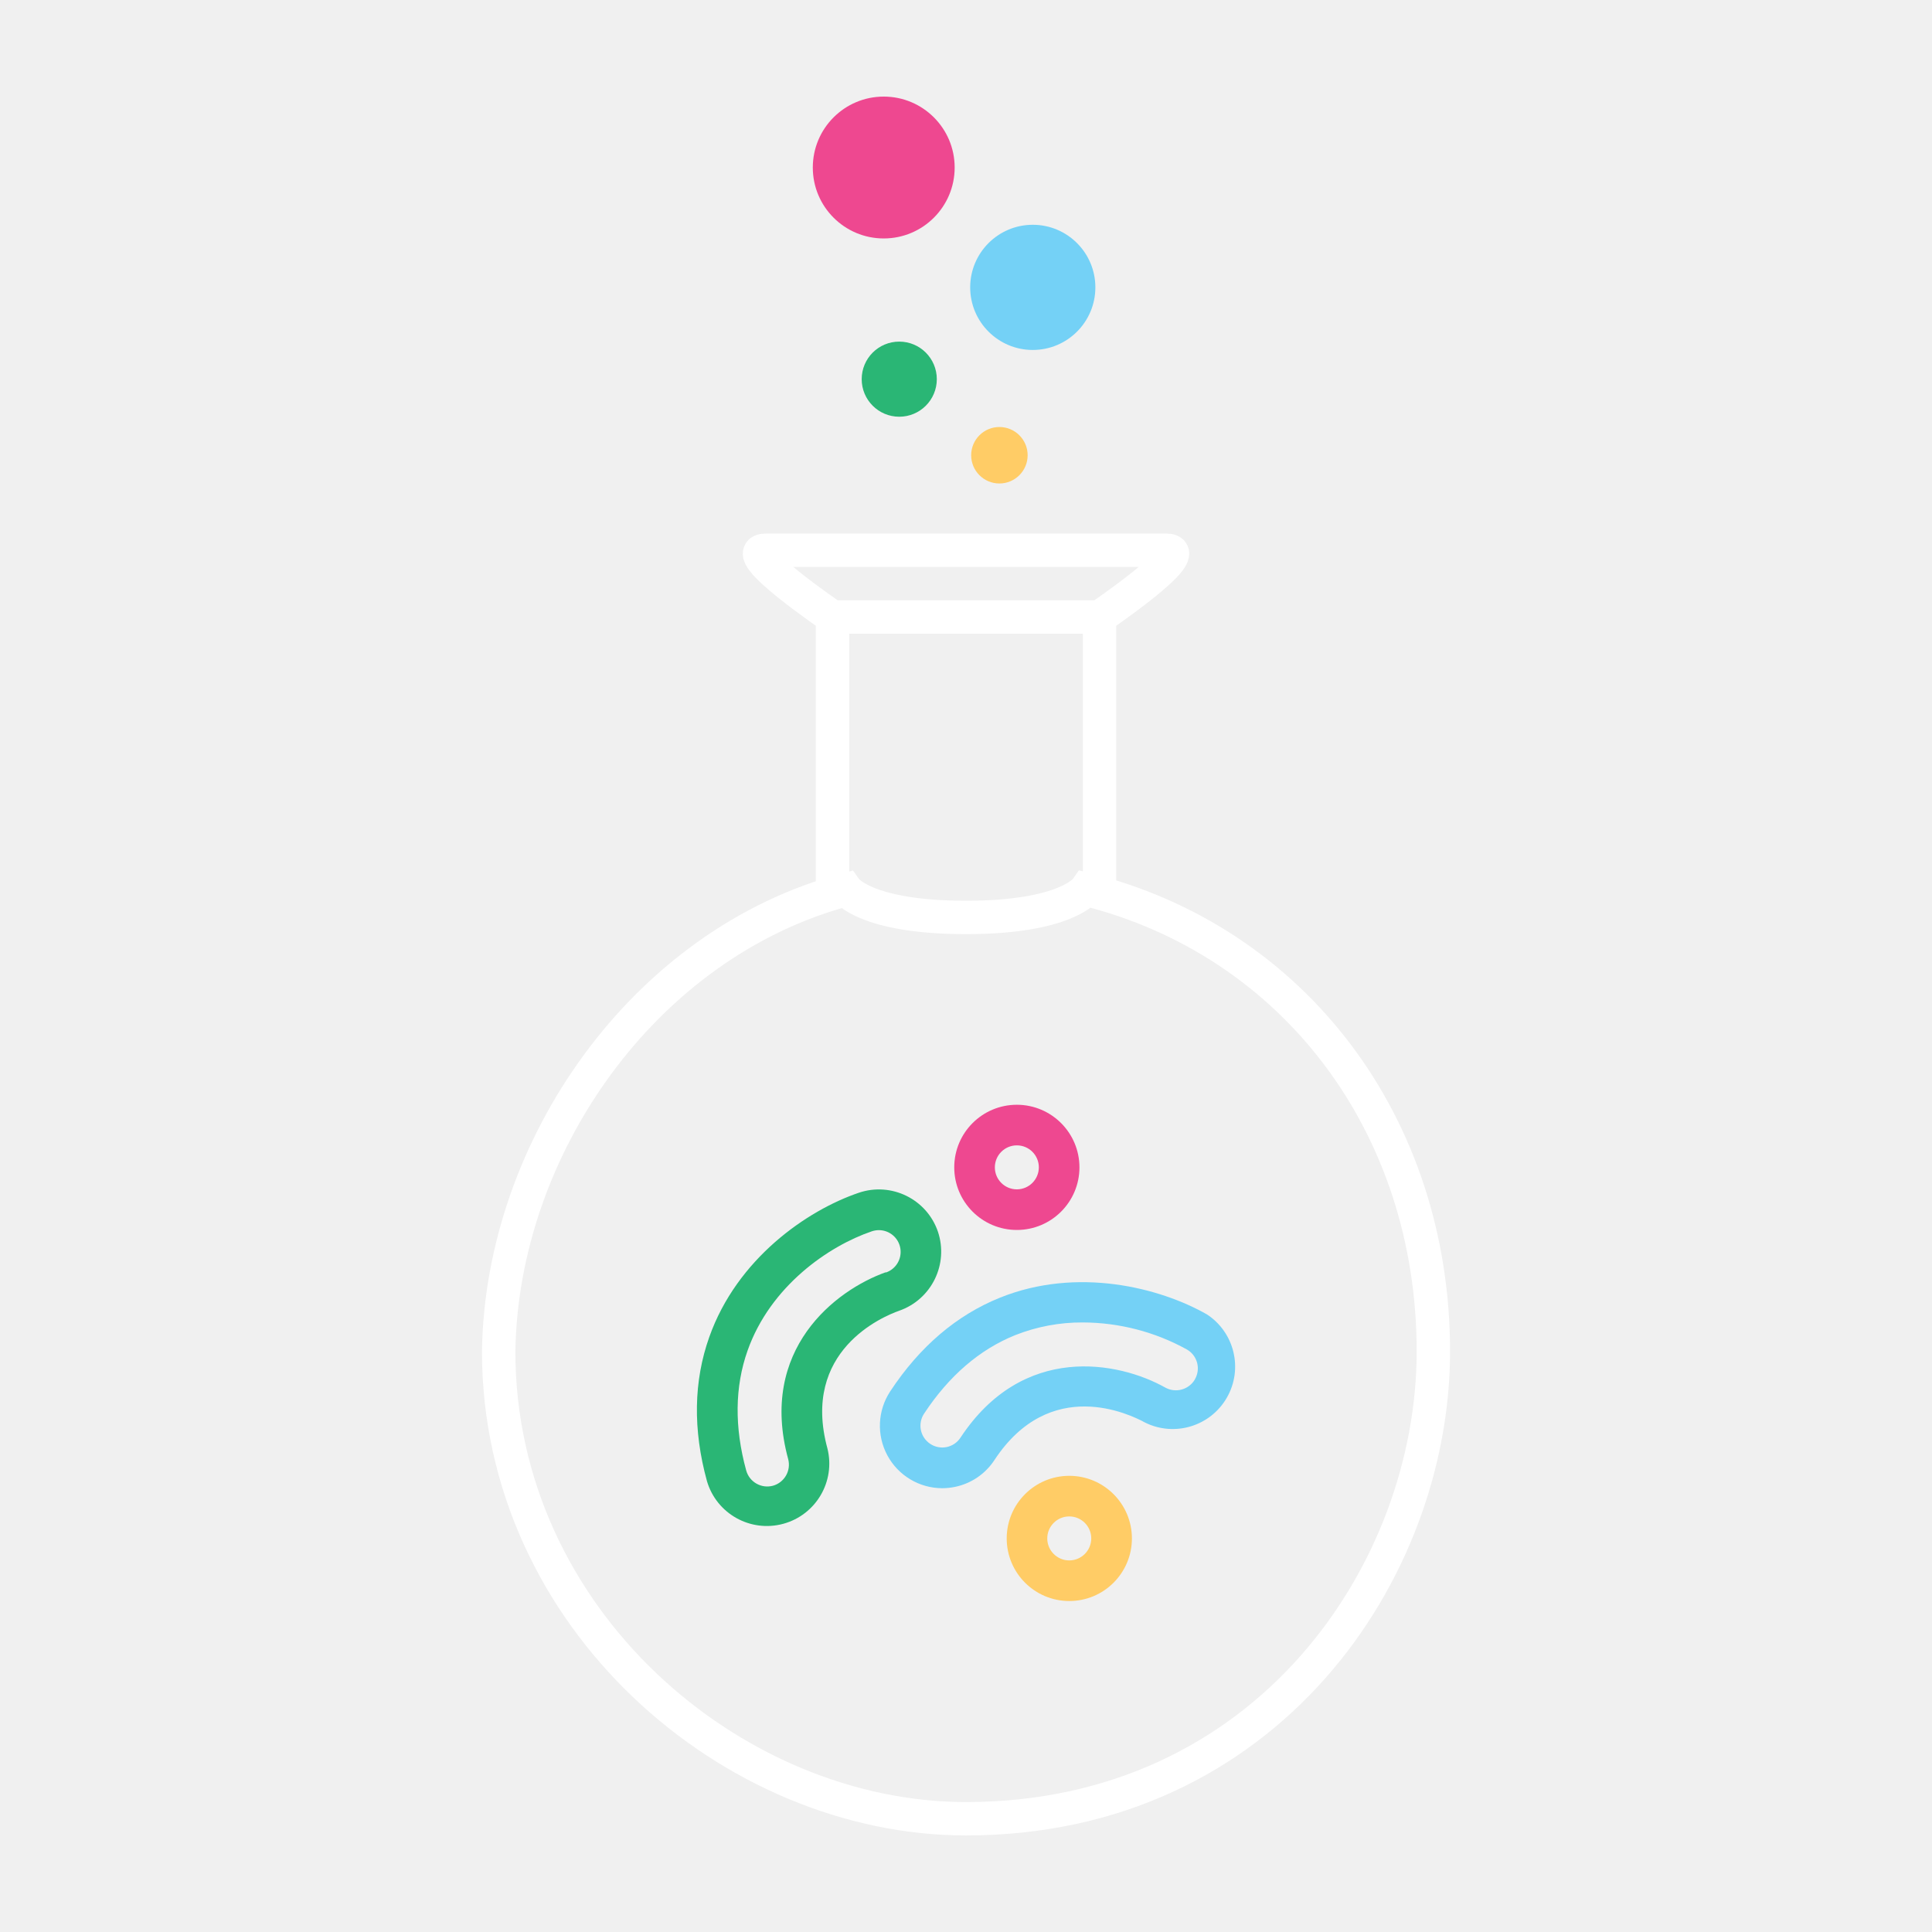
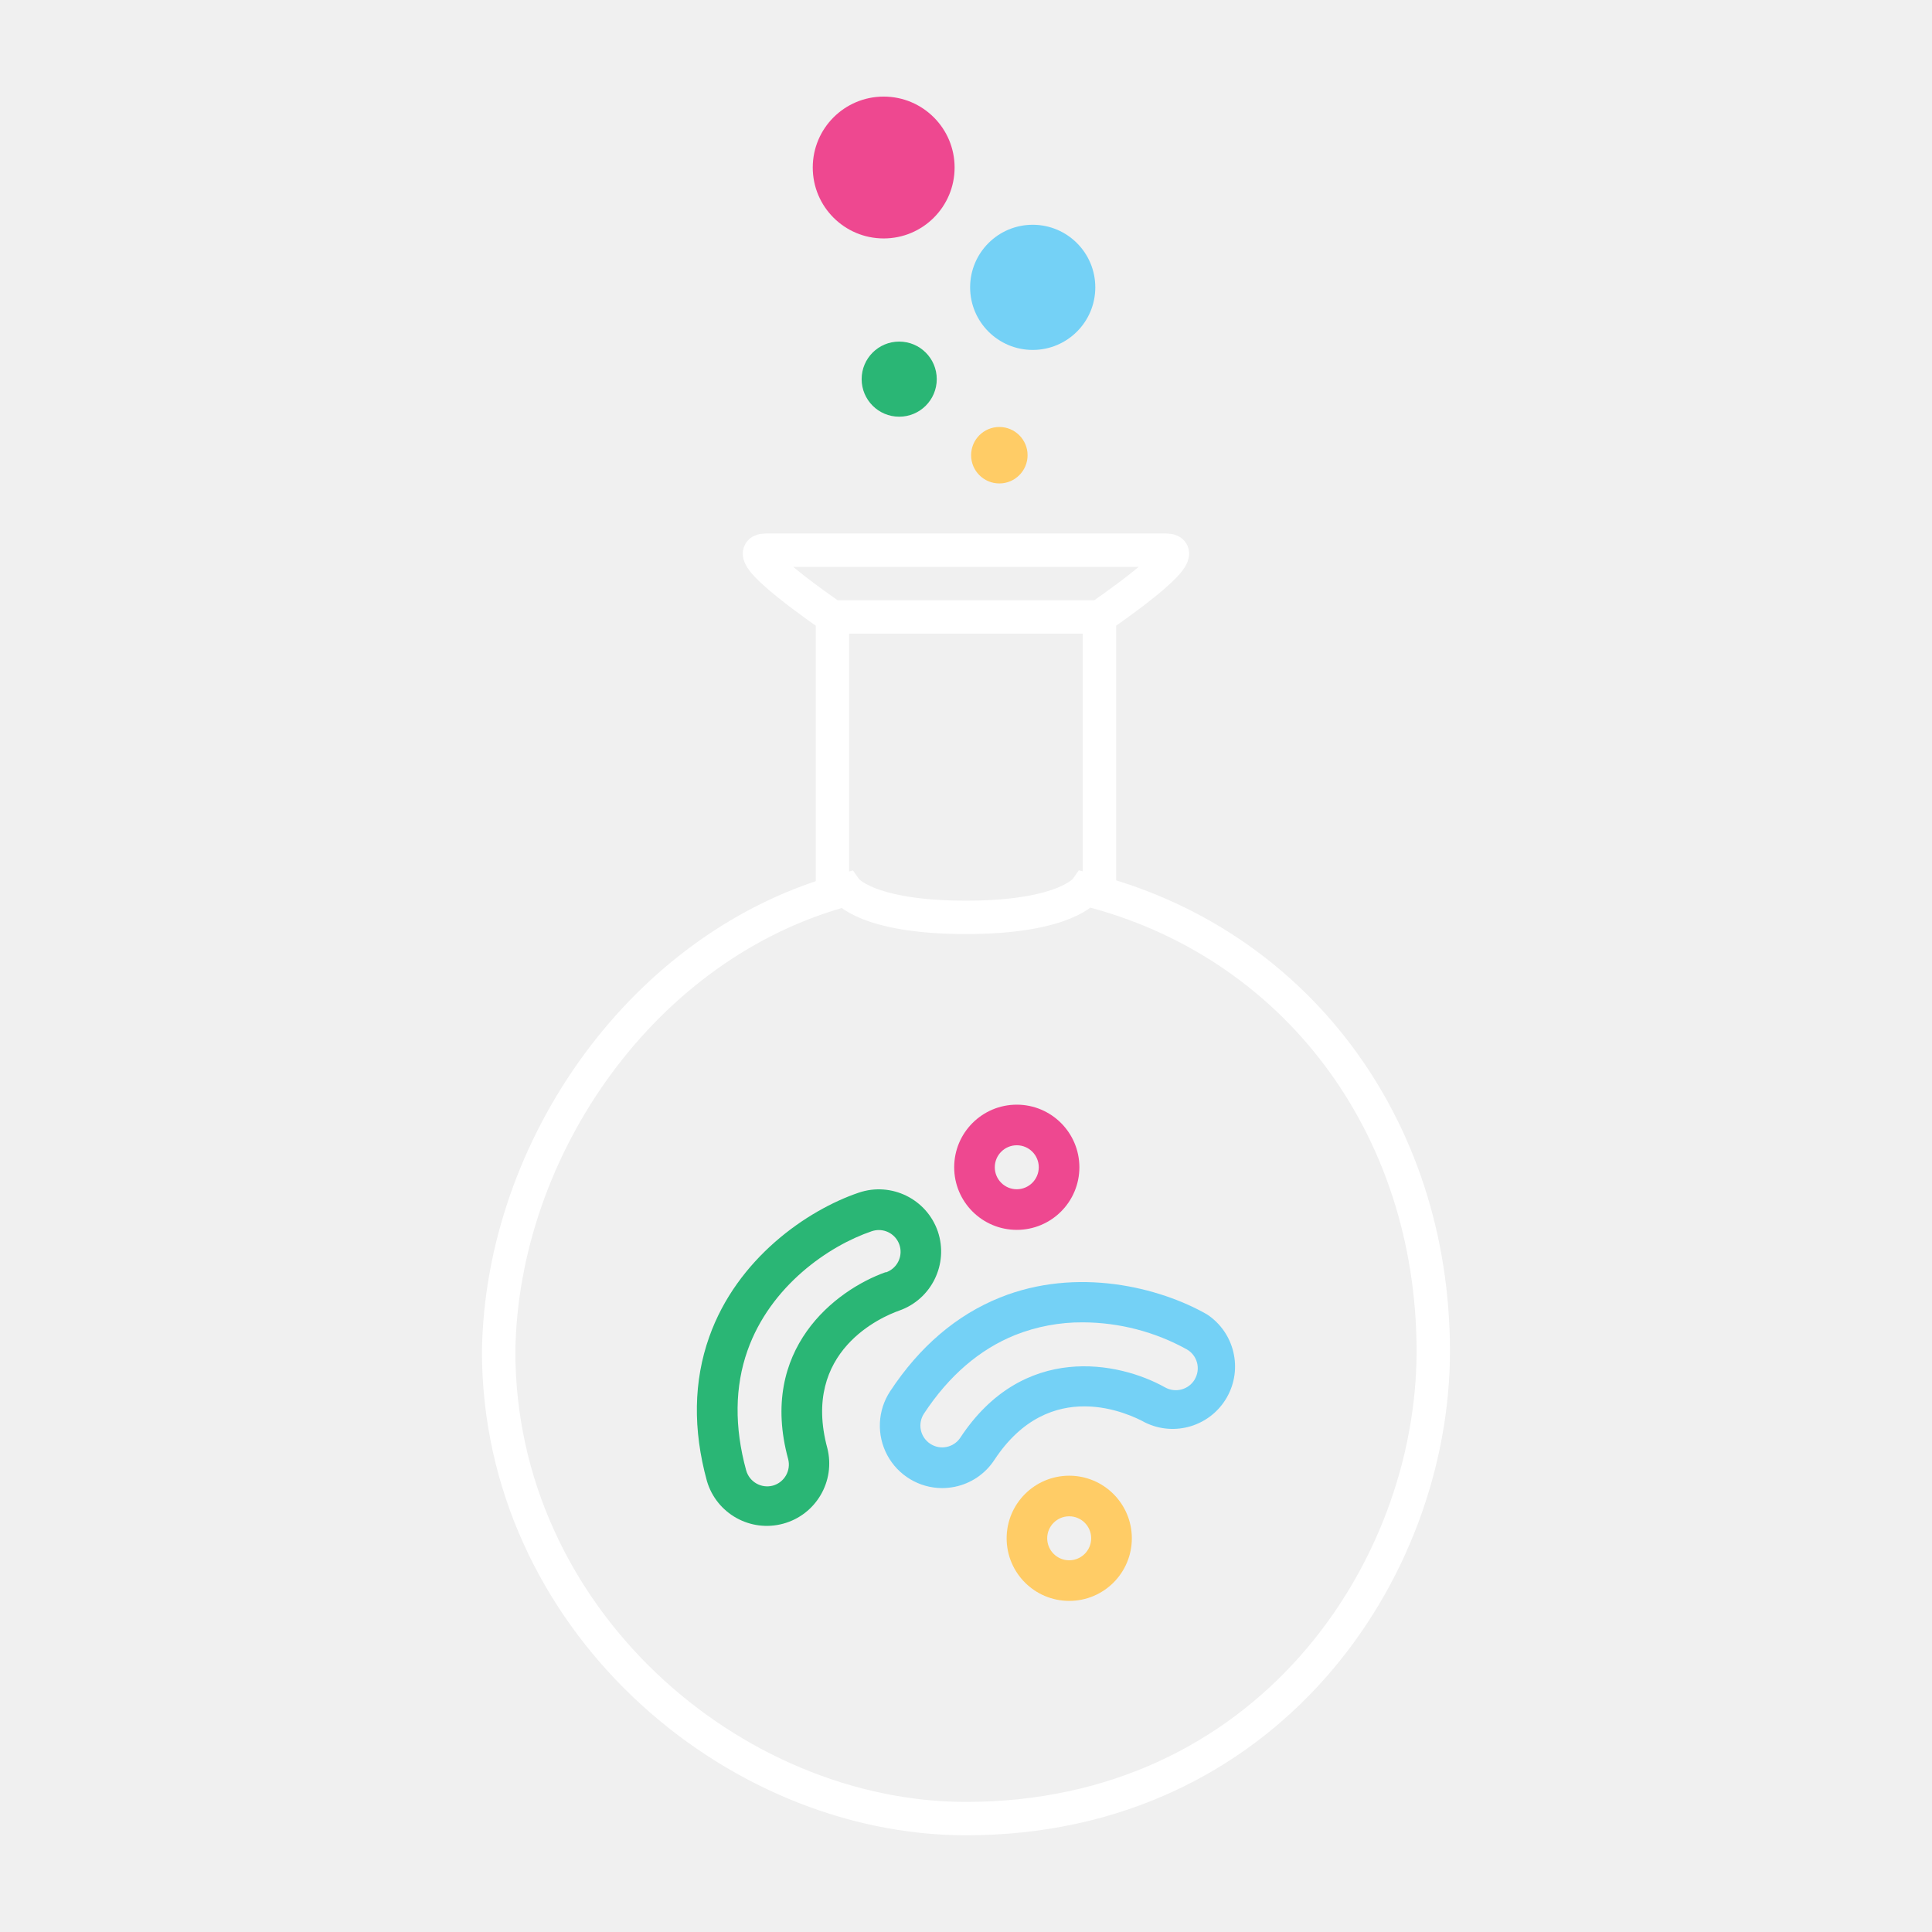
- <svg xmlns="http://www.w3.org/2000/svg" width="100" height="100" viewBox="0 0 26.458 26.458" version="1.1" id="svg246">
+ <svg xmlns="http://www.w3.org/2000/svg" width="20" height="20" viewBox="0 0 5.292 5.292" version="1.1" id="svg246">
  <defs id="defs243" />
  <g id="layer1" transform="translate(-103.4612,-70.38684)">
    <g id="g880-7" transform="matrix(0.5,0,0,0.5,-94.4846,91.39574)" style="stroke:#ffffff">
-       <g id="g2686" transform="matrix(0.3455587,0,0,0.3455587,254.4459,-32.36871)">
+       <g id="g2686" transform="matrix(0.06911114,0,0,0.06911114,367.6028,-40.08796)">
        <path style="fill:none;stroke:#ffffff;stroke-width:2.646;stroke-linecap:butt;stroke-linejoin:miter;stroke-dasharray:none;stroke-opacity:1" d="M 496.475,42.148 V 20.981 c 0,0 7.786,-5.292 5.292,-5.292 -7.938,-3e-6 -23.812,-3e-6 -31.75,-3e-6 -2.495,0 5.292,5.292 5.292,5.292 V 42.148" id="path3111-5-5" />
        <path style="fill:none;stroke:#ffffff;stroke-width:2.646;stroke-linecap:butt;stroke-linejoin:miter;stroke-dasharray:none;stroke-opacity:1" d="m 485.892,44.794 c -7.938,0 -9.506,-2.208 -9.506,-2.208 -16.029,4.263 -27.304,20.474 -27.536,36.604 -10e-6,21.167 18.521,37.042 37.042,37.042 11.906,0 21.167,-4.895 27.451,-11.973 6.284,-7.078 9.591,-16.338 9.591,-25.069 0,-17.978 -11.077,-32.533 -27.536,-36.626 0,0 -1.568,2.23 -9.506,2.23 z" id="path3113-3-9" />
        <path style="fill:none;stroke:#ffffff;stroke-width:2.646;stroke-linecap:butt;stroke-linejoin:miter;stroke-dasharray:none;stroke-opacity:1" d="m 475.308,20.981 h 21.167" id="path3142-5-2" />
        <circle style="fill:#ffcc66;fill-opacity:1;stroke:none;stroke-width:2.646;stroke-linecap:round;stroke-dasharray:none;paint-order:markers fill stroke" id="path3922-62-2" cx="488.538" cy="8.16" r="2.238" />
        <circle style="fill:#2ab675;fill-opacity:1;stroke:none;stroke-width:2.646;stroke-linecap:round;stroke-dasharray:none;paint-order:markers fill stroke" id="path3922-6-9-8" cx="480.6" cy="2.13" r="2.977" />
        <circle style="fill:#74d1f6;fill-opacity:1;stroke:none;stroke-width:2.646;stroke-linecap:round;stroke-dasharray:none;paint-order:markers fill stroke" id="path3922-7-1-9" cx="491.183" cy="-5.146" r="4.961" />
        <circle style="fill:#ee4890;fill-opacity:1;stroke:none;stroke-width:2.646;stroke-linecap:round;stroke-dasharray:none;paint-order:markers fill stroke" id="path3922-7-1-2-7" cx="479.37" cy="-14.645" r="5.622" />
        <g id="g5660-3" transform="matrix(0.357231,0,0,0.357231,459.2309,52.68535)" style="stroke:none">
          <path d="M 85.91,19.47 A 13.89,13.89 0 1 0 99.8,33.36 13.9,13.9 0 0 0 85.91,19.47 Z m 0,18.77 a 4.88,4.88 0 1 1 4.88,-4.88 4.89,4.89 0 0 1 -4.88,4.88 z" id="path1150-1" style="fill:#ee4890;fill-opacity:1;stroke:none" />
          <path d="m 97.55,101.8 a 13.89,13.89 0 1 0 13.89,13.89 13.9,13.9 0 0 0 -13.89,-13.89 z m 0,18.77 a 4.88,4.88 0 1 1 4.87,-4.88 4.89,4.89 0 0 1 -4.87,4.88 z" id="path1154-9" style="fill:#ffcc66;fill-opacity:1;stroke:none" />
          <path d="M 68.4,47.63 A 13.85,13.85 0 0 0 50.83,39 C 39.37,42.89 23.83,53.61 17.67,71 14.2,80.74 14,91.53 17.16,103 A 13.85,13.85 0 0 0 43.88,95.72 C 38,74.07 56.13,66.47 59.81,65.17 A 13.9,13.9 0 0 0 68.4,47.63 Z m -11.57,9 C 45.67,60.6 28.54,73.75 35.18,98.11 A 4.85,4.85 0 0 1 31.79,104 4.85,4.85 0 0 1 25.86,100.61 C 23.22,91 23.33,82 26.17,74 v 0 c 5.07,-14.32 18,-23.2 27.56,-26.45 a 5,5 0 0 1 1.56,-0.26 4.83,4.83 0 0 1 1.54,9.41 z" id="path1158-1" style="fill:#2ab675;fill-opacity:1;stroke:none" />
          <path d="M 128.11,66 C 117.61,60 99.29,55.39 82.2,62.26 72.56,66.13 64.35,73.13 57.8,83.08 a 13.86,13.86 0 0 0 11.54,21.47 14.28,14.28 0 0 0 2.82,-0.29 13.76,13.76 0 0 0 8.77,-5.95 C 93.28,79.54 111,88.13 114.39,90 a 13.85,13.85 0 0 0 13.72,-24 z m -2.69,14.4 a 4.88,4.88 0 0 1 -6.61,1.8 C 108.48,76.42 87.28,72.27 73.39,93.35 A 4.82,4.82 0 0 1 66.71,94.72 4.83,4.83 0 0 1 65.33,88 C 70.85,79.62 77.66,73.76 85.56,70.58 a 40.13,40.13 0 0 1 15,-2.81 48,48 0 0 1 23.08,6 4.83,4.83 0 0 1 1.78,6.61 z" id="path1162-4" style="fill:#74d1f6;fill-opacity:1;stroke:none" />
        </g>
      </g>
      <g id="g5660-2-7" transform="matrix(0.357231,0,0,0.357231,348.8271,49.51106)" style="stroke:#ffffff" />
    </g>
  </g>
</svg>
